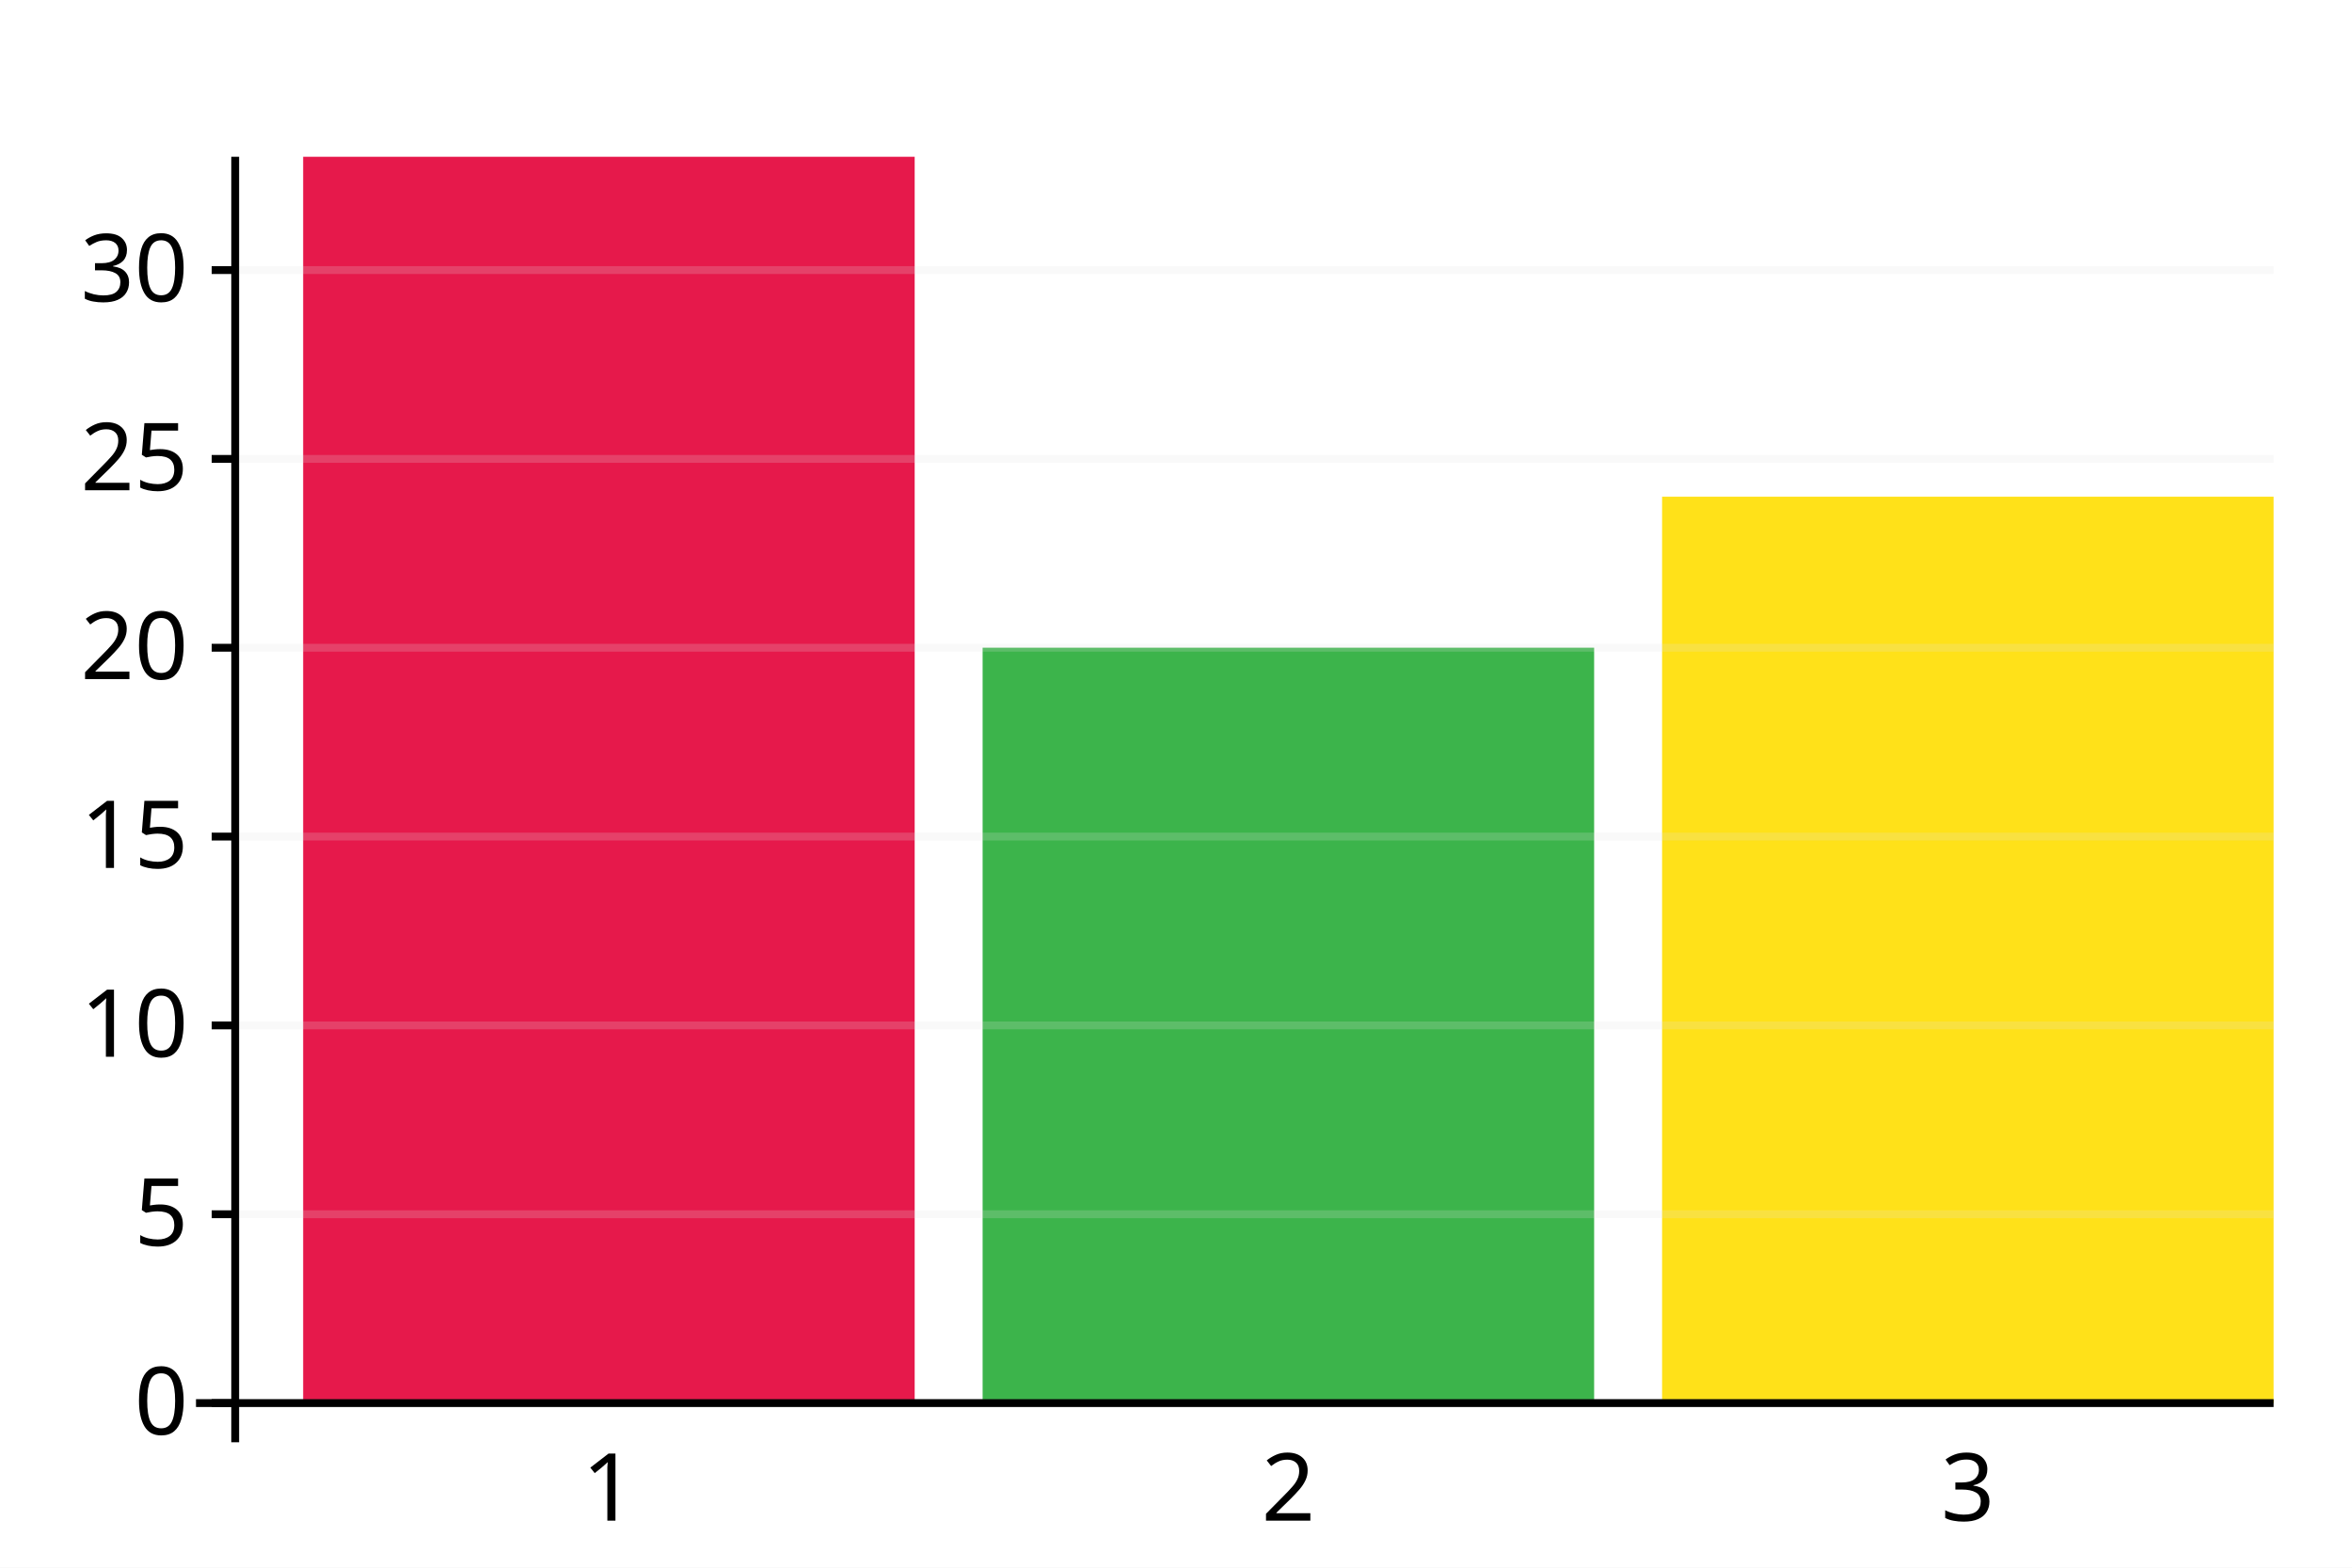
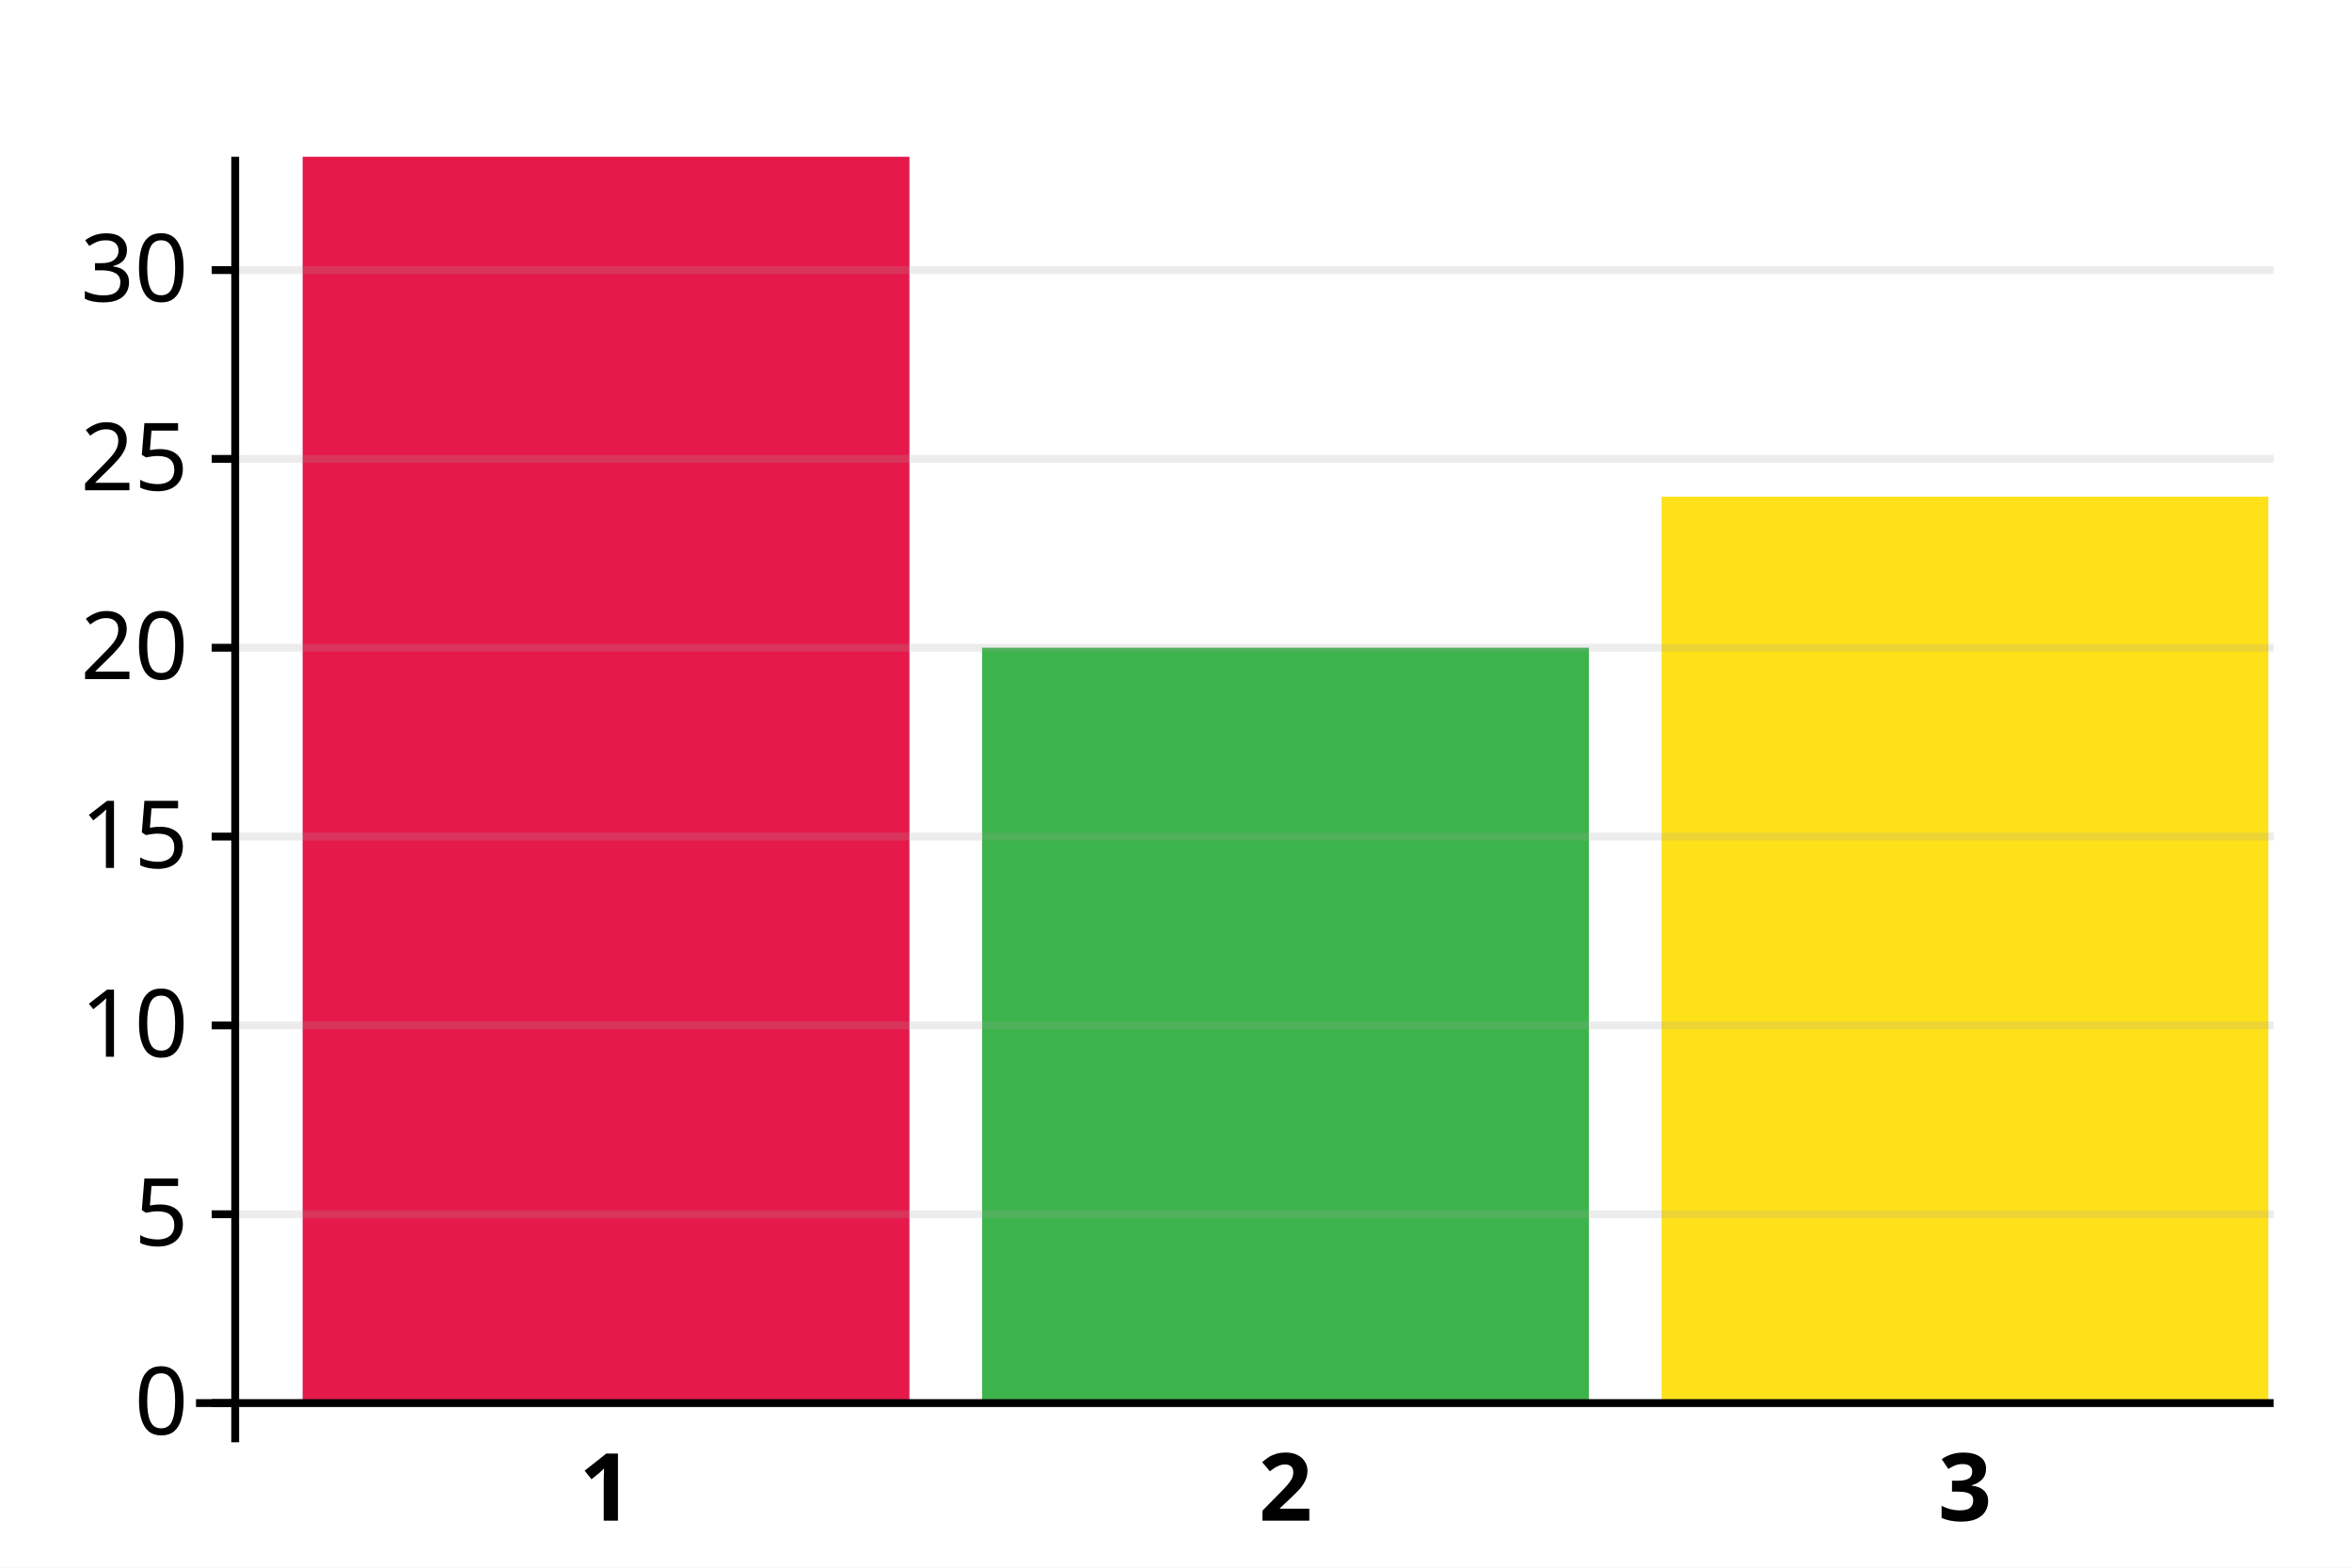
<svg xmlns="http://www.w3.org/2000/svg" width="300" height="200" version="1.1">
  <rect width="300" height="200" x="0" y="0" fill="white" />
  <clipPath id="clip-0">
    <rect x="30" y="20" width="260" height="159" />
  </clipPath>
-   <rect width="78.0" height="159.0" x="38.667" y="20.0" fill="#e6194b" clip-path="url(#clip-0)" />
-   <rect width="78.0" height="96.364" x="125.333" y="82.636" fill="#3cb44b" clip-path="url(#clip-0)" />
-   <rect width="78.0" height="115.636" x="212" y="63.364" fill="#ffe119" clip-path="url(#clip-0)" />
-   <text y="194" x="77.667" fill="black" font-size="12" text-anchor="middle" font-family="sans-serif"> 1</text>
-   <text y="194" x="164.333" fill="black" font-size="12" text-anchor="middle" font-family="sans-serif"> 2</text>
-   <text y="194" x="251" fill="black" font-size="12" text-anchor="middle" font-family="sans-serif"> 3</text>
+   <rect width="77.4" height="159.0" x="38.6" y="20.0" fill="#e6194b" clip-path="url(#clip-0)" />
+   <rect width="77.4" height="96.364" x="125.267" y="82.636" fill="#3cb44b" clip-path="url(#clip-0)" />
+   <rect width="77.4" height="115.636" x="211.933" y="63.364" fill="#ffe119" clip-path="url(#clip-0)" />
+   <text y="194" x="77.3" fill="black" font-weight="bold" font-size="12" text-anchor="middle" font-family="sans-serif"> 1</text>
+   <text y="194" x="163.967" fill="black" font-weight="bold" font-size="12" text-anchor="middle" font-family="sans-serif"> 2</text>
+   <text y="194" x="250.633" fill="black" font-weight="bold" font-size="12" text-anchor="middle" font-family="sans-serif"> 3</text>
  <line x1="30" x2="27" y1="179.0" y2="179.0" stroke="black" />
-   <line x1="30" x2="290" y1="179.0" y2="179.0" opacity="0.2" stroke="#e0e0e0" />
+   <line x1="30" x2="290" y1="179.0" y2="179.0" opacity="0.2" stroke="#a0a0a0" />
  <text y="183.0" x="24" fill="black" font-size="12" text-anchor="end" font-family="sans-serif"> 0</text>
  <line x1="30" x2="27" y1="154.909" y2="154.909" stroke="black" />
-   <line x1="30" x2="290" y1="154.909" y2="154.909" opacity="0.2" stroke="#e0e0e0" />
+   <line x1="30" x2="290" y1="154.909" y2="154.909" opacity="0.2" stroke="#a0a0a0" />
  <text y="158.909" x="24" fill="black" font-size="12" text-anchor="end" font-family="sans-serif"> 5</text>
  <line x1="30" x2="27" y1="130.818" y2="130.818" stroke="black" />
-   <line x1="30" x2="290" y1="130.818" y2="130.818" opacity="0.2" stroke="#e0e0e0" />
+   <line x1="30" x2="290" y1="130.818" y2="130.818" opacity="0.2" stroke="#a0a0a0" />
  <text y="134.818" x="24" fill="black" font-size="12" text-anchor="end" font-family="sans-serif"> 10</text>
  <line x1="30" x2="27" y1="106.727" y2="106.727" stroke="black" />
-   <line x1="30" x2="290" y1="106.727" y2="106.727" opacity="0.2" stroke="#e0e0e0" />
+   <line x1="30" x2="290" y1="106.727" y2="106.727" opacity="0.2" stroke="#a0a0a0" />
  <text y="110.727" x="24" fill="black" font-size="12" text-anchor="end" font-family="sans-serif"> 15</text>
  <line x1="30" x2="27" y1="82.636" y2="82.636" stroke="black" />
-   <line x1="30" x2="290" y1="82.636" y2="82.636" opacity="0.2" stroke="#e0e0e0" />
+   <line x1="30" x2="290" y1="82.636" y2="82.636" opacity="0.2" stroke="#a0a0a0" />
  <text y="86.636" x="24" fill="black" font-size="12" text-anchor="end" font-family="sans-serif"> 20</text>
  <line x1="30" x2="27" y1="58.545" y2="58.545" stroke="black" />
-   <line x1="30" x2="290" y1="58.545" y2="58.545" opacity="0.2" stroke="#e0e0e0" />
+   <line x1="30" x2="290" y1="58.545" y2="58.545" opacity="0.2" stroke="#a0a0a0" />
  <text y="62.545" x="24" fill="black" font-size="12" text-anchor="end" font-family="sans-serif"> 25</text>
  <line x1="30" x2="27" y1="34.455" y2="34.455" stroke="black" />
-   <line x1="30" x2="290" y1="34.455" y2="34.455" opacity="0.2" stroke="#e0e0e0" />
+   <line x1="30" x2="290" y1="34.455" y2="34.455" opacity="0.2" stroke="#a0a0a0" />
  <text y="38.455" x="24" fill="black" font-size="12" text-anchor="end" font-family="sans-serif"> 30</text>
  <line x1="30" x2="30" y1="20" y2="184" stroke="black" />
  <line x1="25" x2="290" y1="179" y2="179" stroke="black" />
</svg>
